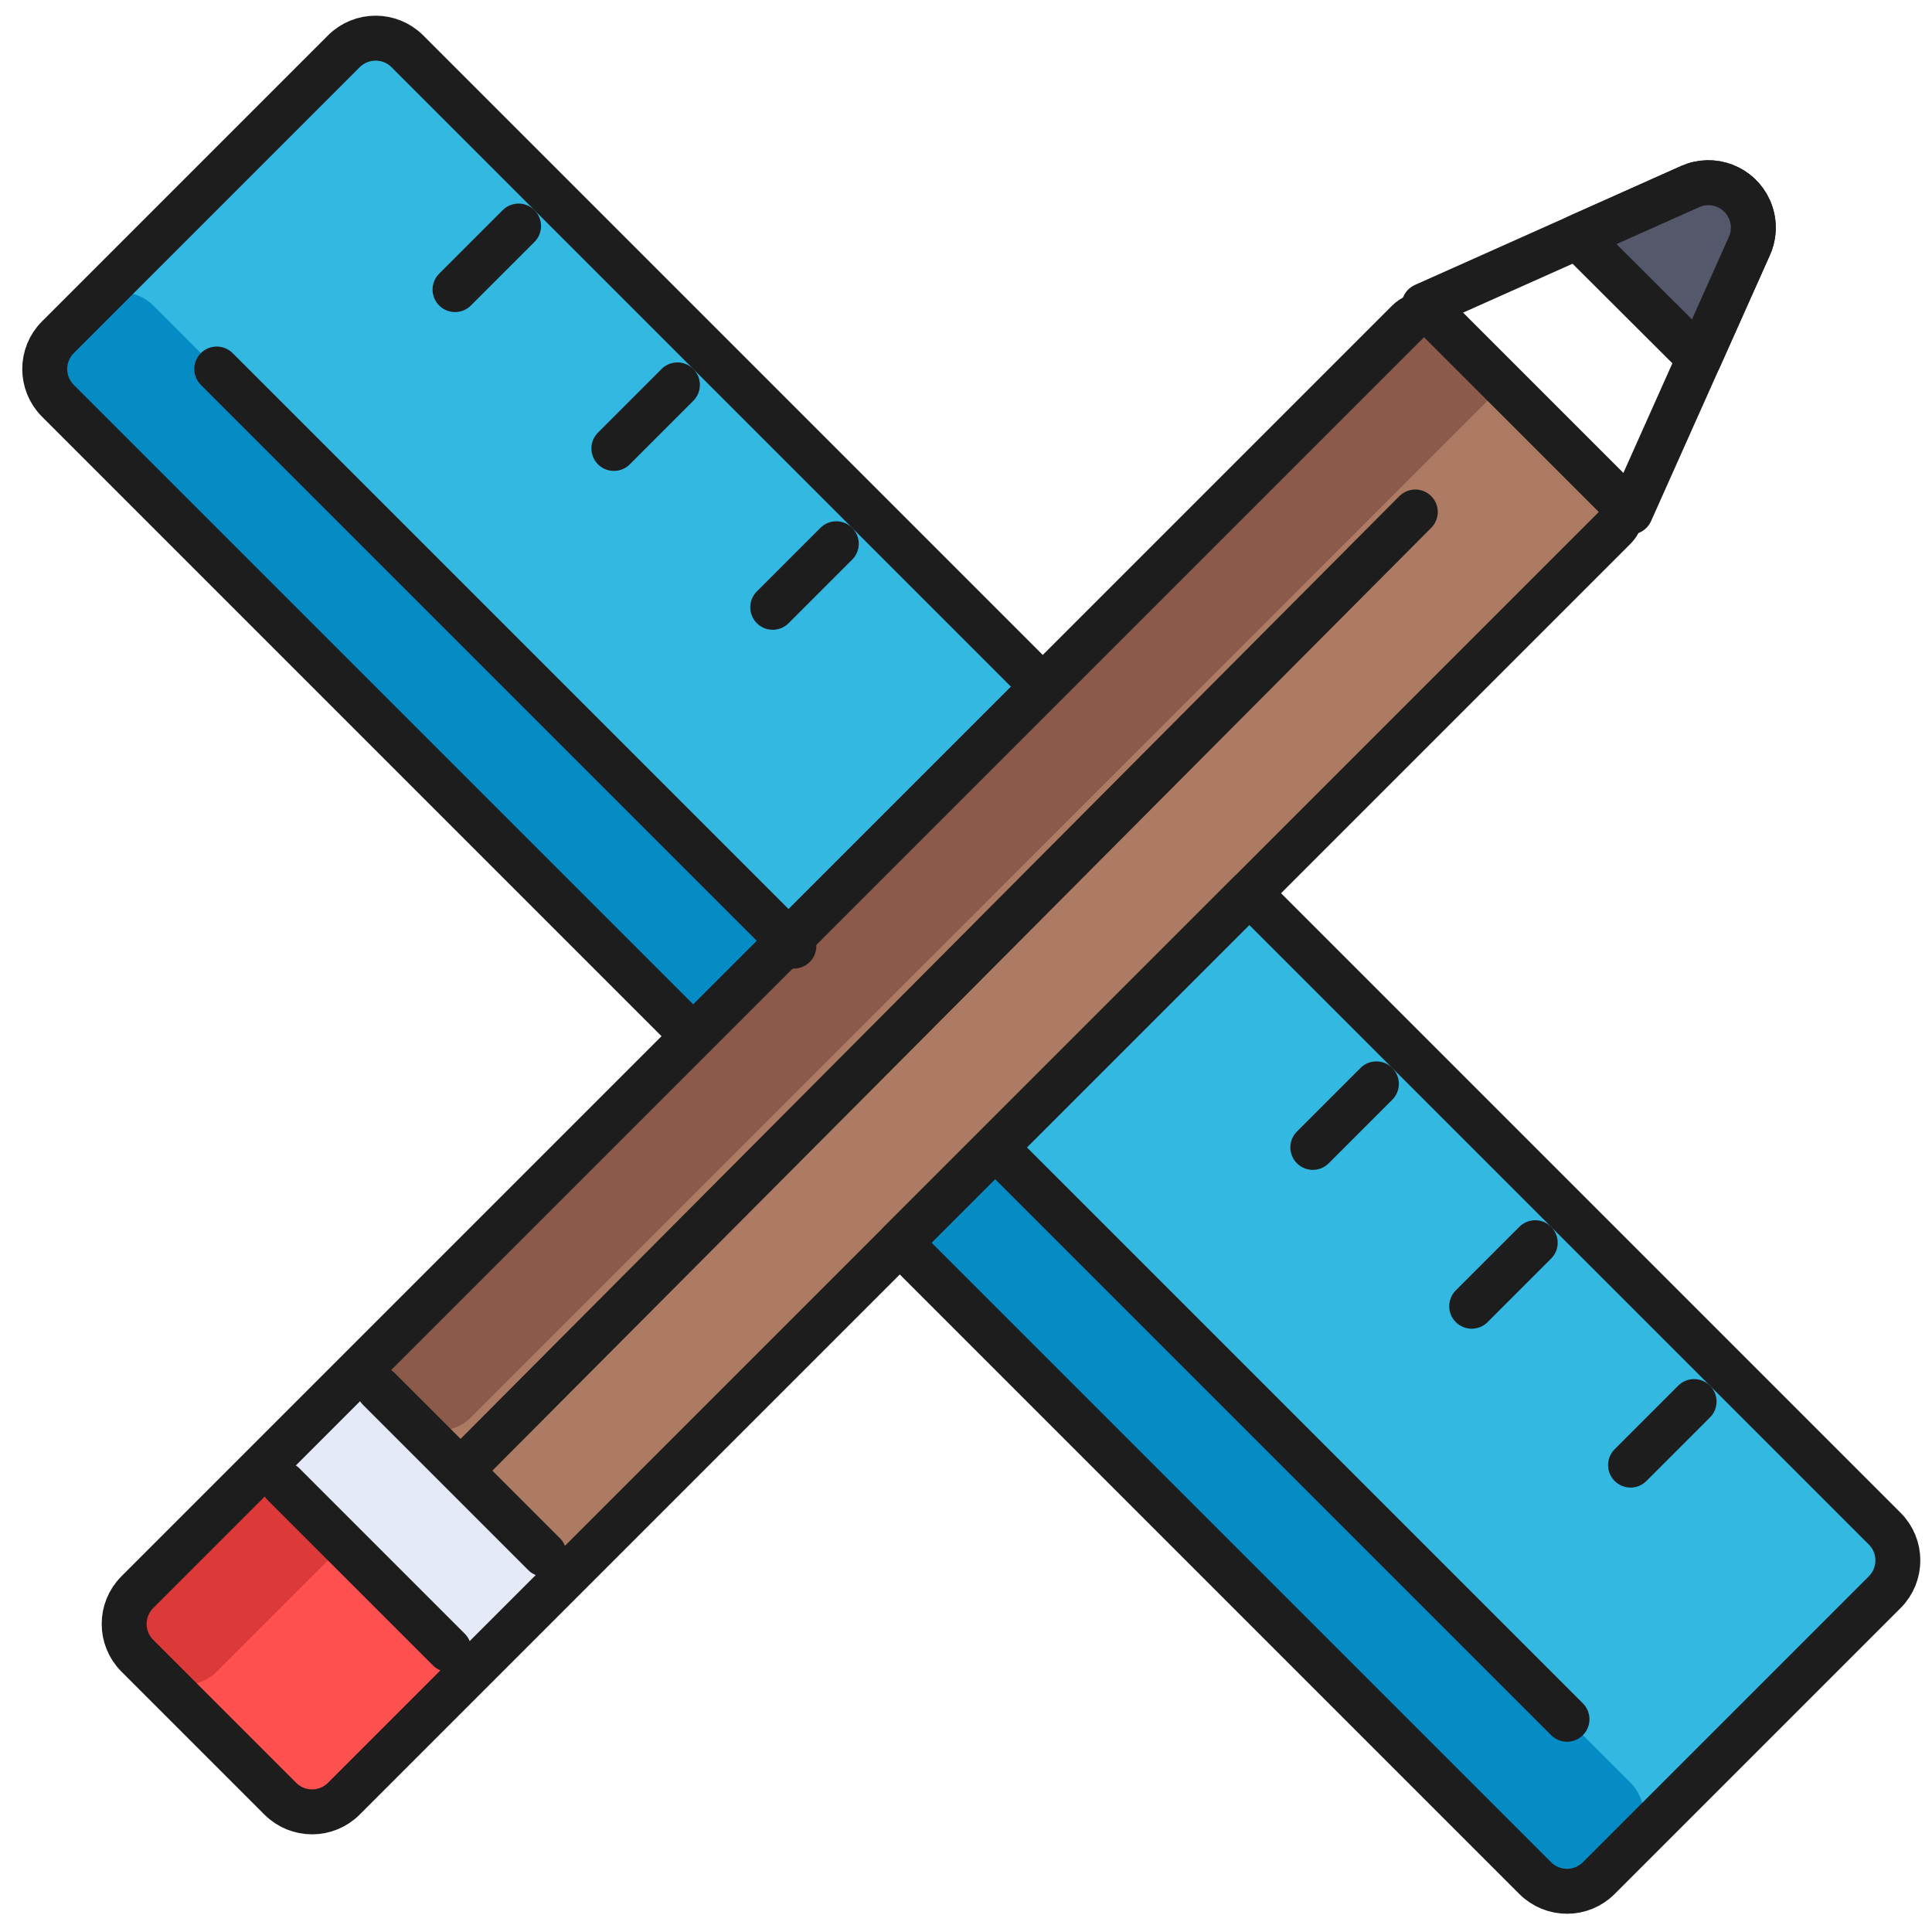
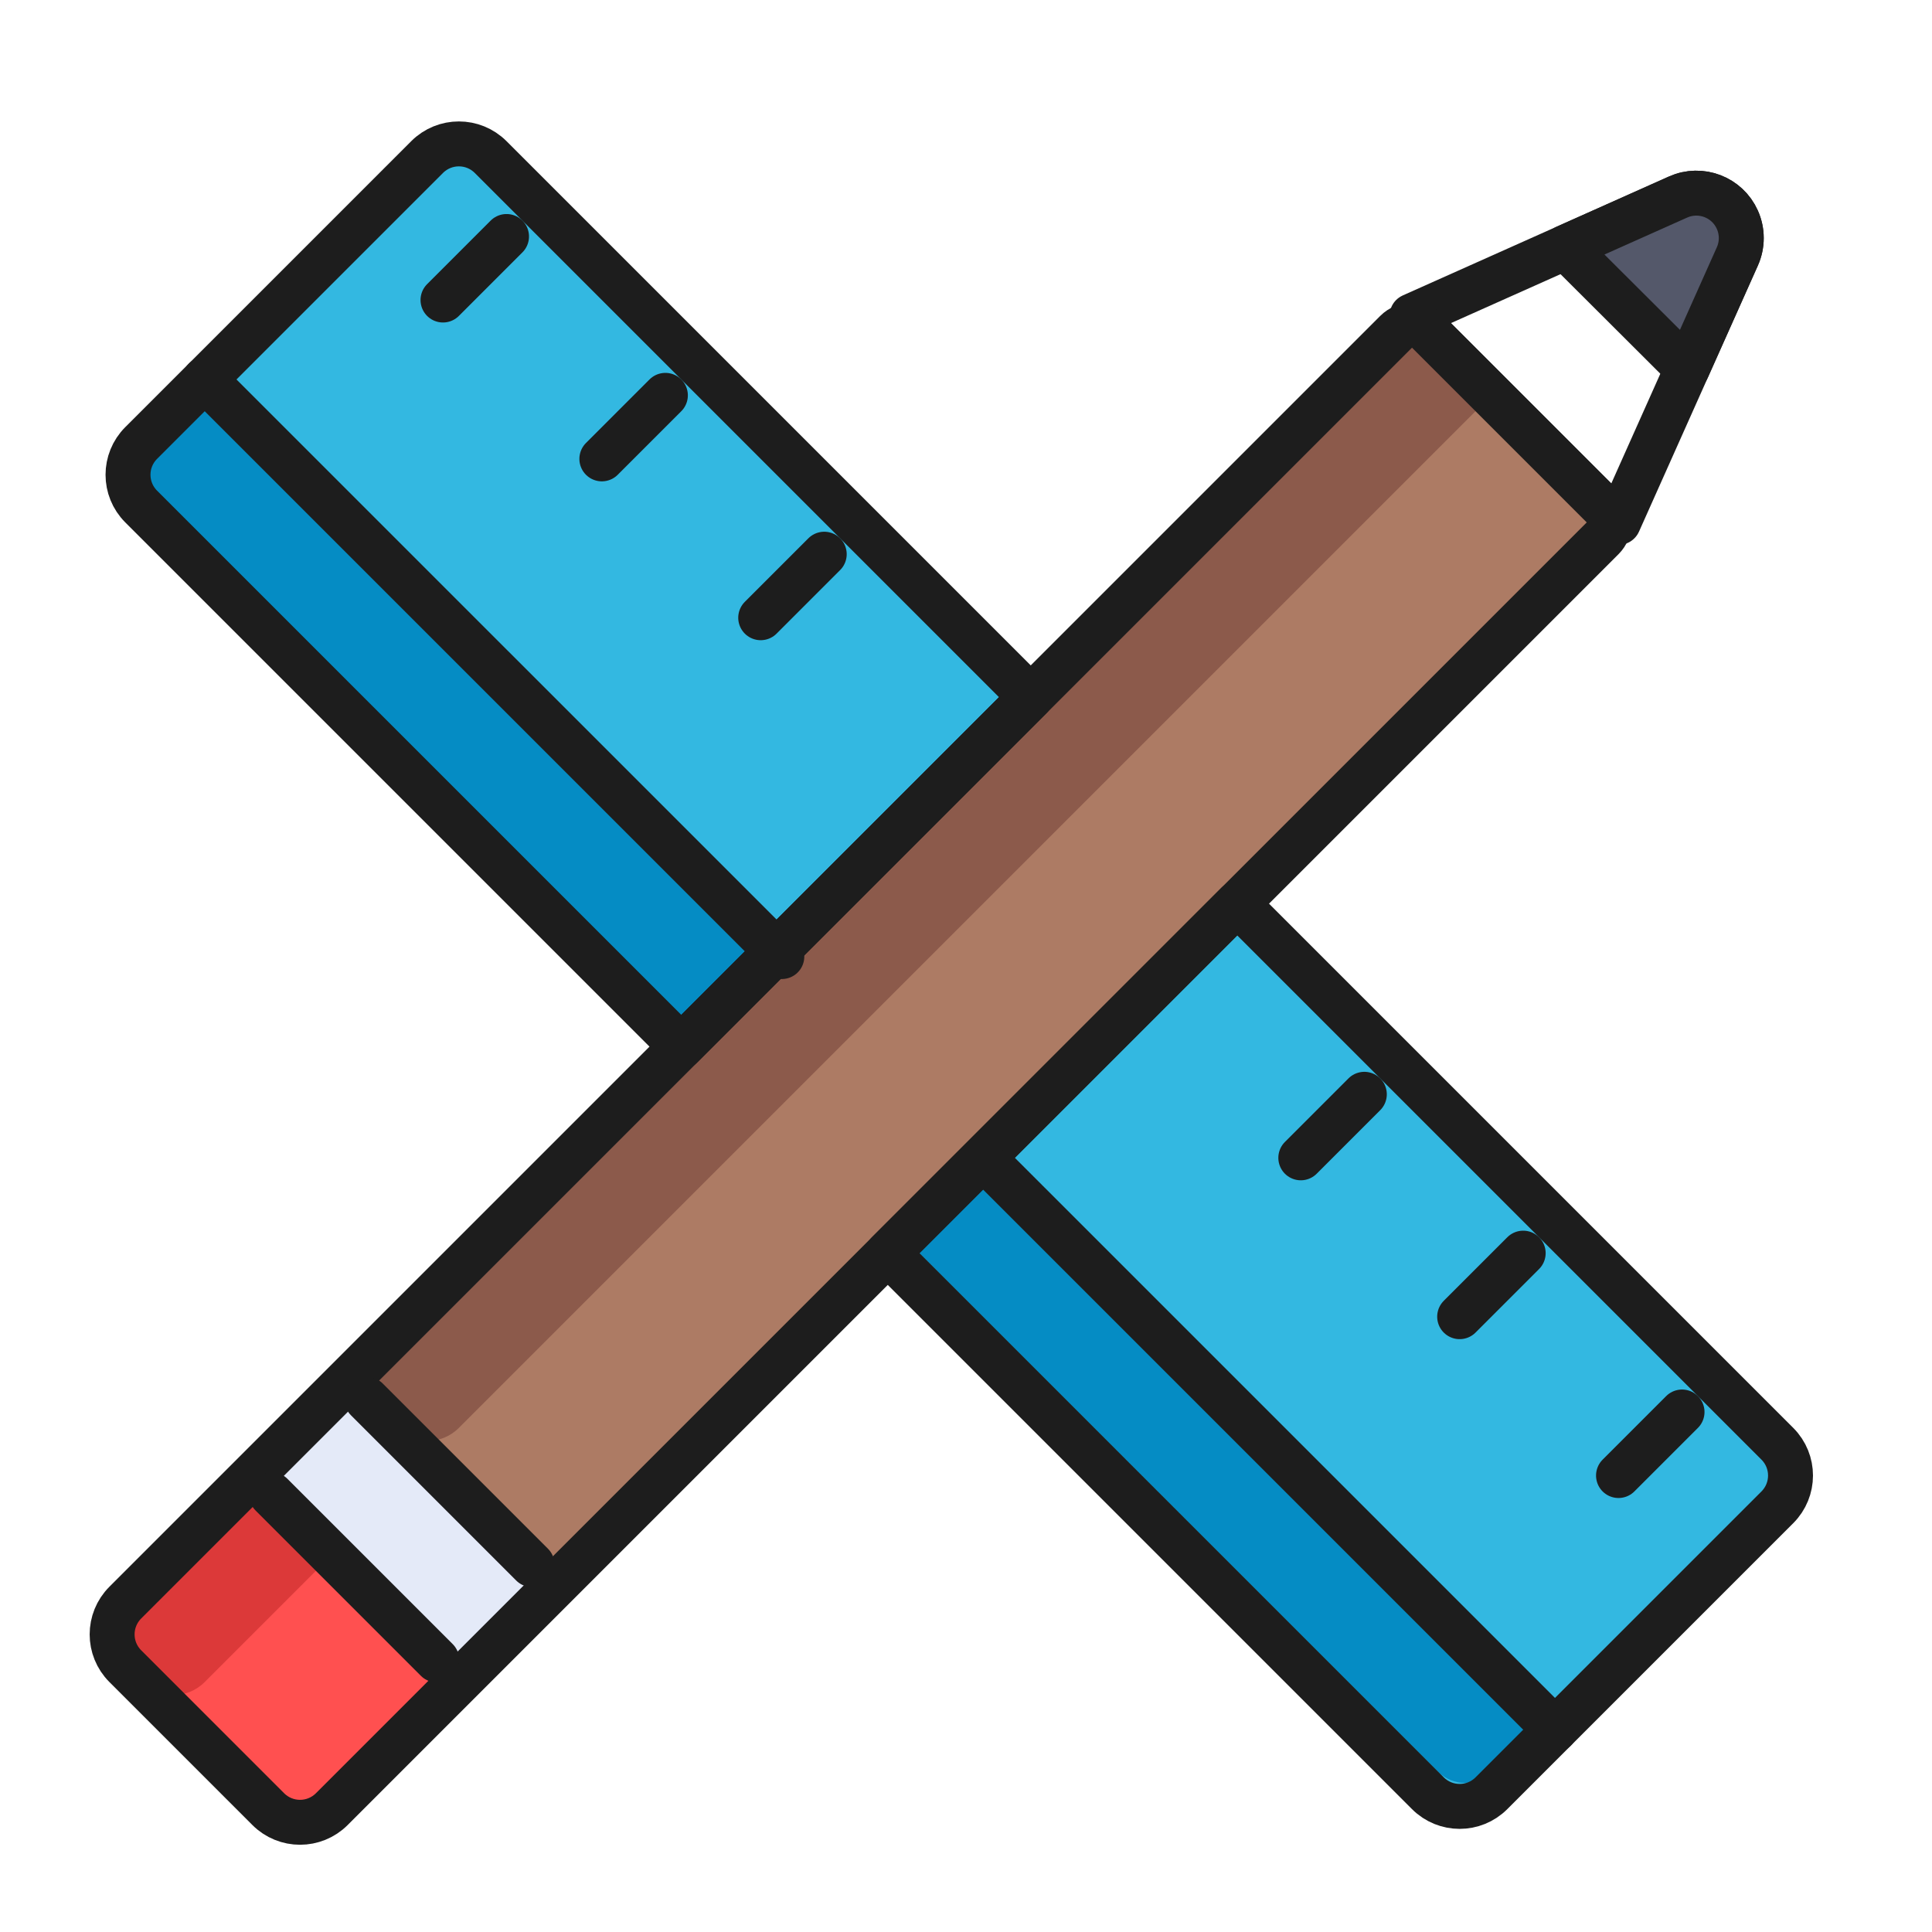
<svg xmlns="http://www.w3.org/2000/svg" width="86px" height="86px" viewBox="0 0 86 86" version="1.1">
-   <g id="howto_color_icon" stroke="none" stroke-width="1" fill="none" fill-rule="evenodd">
-     <g id="Group" transform="translate(43.58936, 42.58936) rotate(-315) translate(-43.58936, -42.58936) translate(-4.910642, -5.910642)">
-       <path d="M50.368,1.886 L55,14 L42,14 L46.632,1.886 C47.026,0.854 48.183,0.337 49.214,0.732 C49.745,0.935 50.165,1.355 50.368,1.886 Z" id="Triangle" stroke="#1D1D1D" stroke-width="2" stroke-linecap="round" stroke-linejoin="round" />
-       <path d="M50.368,1.886 L52.324,7.002 L44.672,7.012 L46.632,1.886 C47.026,0.854 48.183,0.337 49.214,0.732 C49.745,0.935 50.165,1.355 50.368,1.886 Z" id="Triangle-Copy" stroke="#1D1D1D" stroke-width="2" fill="#54586A" stroke-linecap="round" stroke-linejoin="round" />
-       <path d="M2,38 L42,38 L42,60 L2,60 C0.895,60 3.63811408e-12,59.105 3.63797881e-12,58 L3.63775676e-12,40 C3.63762149e-12,38.895 0.895,38 2,38 Z" id="Rectangle-Copy-7" fill="#33B8E1" />
-       <path d="M57,38 L97,38 L97,60 L57,60 C55.895,60 55,59.105 55,58 L55,40 C55,38.895 55.895,38 57,38 Z" id="Rectangle-Copy-6" fill="#33B8E1" transform="translate(76, 49) scale(-1, 1) translate(-76, -49) " />
-       <path d="M2,54 L42,54 L42,60 L2,60 C0.895,60 2.48348213e-12,59.105 2.48334686e-12,58 L2.48290277e-12,56 C2.4827675e-12,54.895 0.895,54 2,54 Z" id="Rectangle-Copy-9" fill="#058CC4" />
-       <path d="M2,38 L42,38 L42,60 L2,60 C0.895,60 3.63811408e-12,59.105 3.63797881e-12,58 L3.63775676e-12,40 C3.63762149e-12,38.895 0.895,38 2,38 Z" id="Rectangle" stroke="#1D1D1D" stroke-width="2" stroke-linecap="round" stroke-linejoin="round" />
-       <path d="M57,54 L97,54 L97,60 L57,60 C55.895,60 55,59.105 55,58 L55,56 C55,54.895 55.895,54 57,54 Z" id="Rectangle-Copy-8" fill="#058CC4" transform="translate(76, 57) scale(-1, 1) translate(-76, -57) " />
-       <path d="M43,14 L54,14 C54.552,14 55,14.448 55,15 L55,79 C55,80.105 54.105,81 53,81 L44,81 C42.895,81 42,80.105 42,79 L42,15 C42,14.448 42.448,14 43,14 Z" id="Rectangle-Copy" fill="#AD7B64" />
-       <path d="M57,38 L97,38 L97,60 L57,60 C55.895,60 55,59.105 55,58 L55,40 C55,38.895 55.895,38 57,38 Z" id="Rectangle-Copy-3" stroke="#1D1D1D" stroke-width="2" stroke-linecap="round" stroke-linejoin="round" transform="translate(76, 49) scale(-1, 1) translate(-76, -49) " />
-       <path d="M43,14 L46,14 C46.552,14 47,14.448 47,15 L47,79 C47,80.105 46.105,81 45,81 L44,81 C42.895,81 42,80.105 42,79 L42,15 C42,14.448 42.448,14 43,14 Z" id="Rectangle-Copy-5" fill="#8C5A4B" />
-       <path d="M43,87 L54,87 C54.552,87 55,87.448 55,88 L55,95 C55,96.105 54.105,97 53,97 L44,97 C42.895,97 42,96.105 42,95 L42,88 C42,87.448 42.448,87 43,87 Z" id="Rectangle-Copy-2" fill="#FF5050" />
-       <path d="M43,87 L46,87 C46.552,87 47,87.448 47,88 L47,95 C47,96.105 46.105,97 45,97 L44,97 C42.895,97 42,96.105 42,95 L42,88 C42,87.448 42.448,87 43,87 Z" id="Rectangle-Copy-10" fill="#DC3939" />
-       <path d="M43,81 L54,81 C54.552,81 55,81.448 55,82 L55,85 C55,86.105 54.105,87 53,87 L44,87 C42.895,87 42,86.105 42,85 L42,82 C42,81.448 42.448,81 43,81 Z" id="Rectangle-Copy-4" fill="#E4EAF8" />
-       <path d="M43,14 L54,14 C54.552,14 55,14.448 55,15 L55,95 C55,96.105 54.105,97 53,97 L44,97 C42.895,97 42,96.105 42,95 L42,15 C42,14.448 42.448,14 43,14 Z" id="Rectangle" stroke="#1D1D1D" stroke-width="2" stroke-linecap="round" stroke-linejoin="round" />
-       <path d="M43.203,87 L53.61,87" id="Line-8" stroke="#1D1D1D" stroke-width="2" stroke-linecap="round" stroke-linejoin="round" />
-       <path d="M43.203,81 L53.61,81" id="Line-8-Copy-3" stroke="#1D1D1D" stroke-width="2" stroke-linecap="round" stroke-linejoin="round" />
-       <path d="M6,54 L42.33,54" id="Line-8-Copy" stroke="#1D1D1D" stroke-width="2" stroke-linecap="round" stroke-linejoin="round" />
-       <path d="M55.872,54 L91,54" id="Line-8-Copy-2" stroke="#1D1D1D" stroke-width="2" stroke-linecap="round" stroke-linejoin="round" />
-       <path d="M11,40 L11,44" id="Line-9" stroke="#1D1D1D" stroke-width="2" stroke-linecap="round" stroke-linejoin="round" />
-       <path d="M21,40 L21,44" id="Line-9-Copy" stroke="#1D1D1D" stroke-width="2" stroke-linecap="round" stroke-linejoin="round" />
-       <path d="M31,40 L31,44" id="Line-9-Copy-2" stroke="#1D1D1D" stroke-width="2" stroke-linecap="round" stroke-linejoin="round" />
-       <path d="M65,40 L65,44" id="Line-9-Copy-5" stroke="#1D1D1D" stroke-width="2" stroke-linecap="round" stroke-linejoin="round" />
-       <path d="M75,40 L75,44" id="Line-9-Copy-4" stroke="#1D1D1D" stroke-width="2" stroke-linecap="round" stroke-linejoin="round" />
-       <path d="M85,40 L85,44" id="Line-9-Copy-3" stroke="#1D1D1D" stroke-width="2" stroke-linecap="round" stroke-linejoin="round" />
+   <g id="category-how-to-and-style-hover" stroke="none" stroke-width="1" fill="none" fill-rule="evenodd">
+     <g id="Group" transform="translate(43.05382, 43.05382) rotate(-315) translate(-43.05382, -43.05382) translate(-0.446176, -5.446176)">
+       <path d="M45.368,1.886 L50,14 L37,14 L41.632,1.886 C42.026,0.854 43.183,0.337 44.214,0.732 C44.745,0.935 45.165,1.355 45.368,1.886 Z" id="Triangle" stroke="#1D1D1D" stroke-width="2" stroke-linecap="round" stroke-linejoin="round" />
+       <path d="M45.368,1.886 L47.324,7.002 L39.672,7.012 L41.632,1.886 C42.026,0.854 43.183,0.337 44.214,0.732 C44.745,0.935 45.165,1.355 45.368,1.886 Z" id="Triangle-Copy" stroke="#1D1D1D" stroke-width="2" fill="#54586A" stroke-linecap="round" stroke-linejoin="round" />
+       <path d="M2.67,38 L37,38 L37,60 L2.67,60 C1.566,60 0.67,59.105 0.67,58 L0.67,40 C0.67,38.895 1.566,38 2.67,38 Z" id="Rectangle-Copy-7" fill="#33B8E1" />
+       <path d="M84.6,38 C85.555,38 86.33,38.895 86.33,40 L86.33,58 C86.33,59.105 85.555,60 84.6,60 L50,60 L50,38 L84.6,38 Z" id="Rectangle-Copy-6" fill="#33B8E1" />
+       <path d="M2.67,54 L37,54 L37,60 L2.67,60 C1.566,60 0.67,59.105 0.67,58 L0.67,56 C0.67,54.895 1.566,54 2.67,54 Z" id="Rectangle-Copy-9" fill="#058CC4" />
+       <path d="M83.647,54 C84.577,54 85.33,54.746 85.33,55.667 L85.33,57.333 C85.33,58.254 84.577,59 83.647,59 L50,59 L50,54 L83.647,54 Z" id="Rectangle-Copy-8" fill="#058CC4" />
+       <path d="M38,14 L49,14 C49.552,14 50,14.448 50,15 L50,79 C50,80.105 49.105,81 48,81 L39,81 C37.895,81 37,80.105 37,79 L37,15 C37,14.448 37.448,14 38,14 Z" id="Rectangle-Copy" fill="#AD7B64" />
+       <path d="M38,14 L41,14 C41.552,14 42,14.448 42,15 L42,79 C42,80.105 41.105,81 40,81 L39,81 C37.895,81 37,80.105 37,79 L37,15 C37,14.448 37.448,14 38,14 Z" id="Rectangle-Copy-5" fill="#8C5A4B" />
+       <path d="M38,87 L49,87 C49.552,87 50,87.448 50,88 L50,95 C50,96.105 49.105,97 48,97 L39,97 C37.895,97 37,96.105 37,95 L37,88 C37,87.448 37.448,87 38,87 Z" id="Rectangle-Copy-2" fill="#FF5050" />
+       <path d="M38,87 L41,87 C41.552,87 42,87.448 42,88 L42,95 C42,96.105 41.105,97 40,97 L39,97 C37.895,97 37,96.105 37,95 L37,88 C37,87.448 37.448,87 38,87 Z" id="Rectangle-Copy-10" fill="#DC3939" />
+       <path d="M38,81 L49,81 C49.552,81 50,81.448 50,82 L50,85 C50,86.105 49.105,87 48,87 L39,87 C37.895,87 37,86.105 37,85 L37,82 C37,81.448 37.448,81 38,81 Z" id="Rectangle-Copy-4" fill="#E4EAF8" />
+       <path d="M3,38 L37,38 L37,60 L3,60 C1.895,60 1,59.105 1,58 L1,40 C1,38.895 1.895,38 3,38 Z" id="Rectangle" stroke="#1D1D1D" stroke-width="2" stroke-linecap="round" stroke-linejoin="round" />
+       <path d="M52,38 L86,38 L86,60 L52,60 C50.895,60 50,59.105 50,58 L50,40 C50,38.895 50.895,38 52,38 Z" id="Rectangle-Copy-3" stroke="#1D1D1D" stroke-width="2" stroke-linecap="round" stroke-linejoin="round" transform="translate(68, 49) scale(-1, 1) translate(-68, -49) " />
+       <path d="M38,14 L49,14 C49.552,14 50,14.448 50,15 L50,95 C50,96.105 49.105,97 48,97 L39,97 C37.895,97 37,96.105 37,95 L37,15 C37,14.448 37.448,14 38,14 Z" id="Rectangle" stroke="#1D1D1D" stroke-width="2" stroke-linecap="round" stroke-linejoin="round" />
+       <path d="M38.203,87 L48.61,87" id="Line-8" stroke="#1D1D1D" stroke-width="2" stroke-linecap="round" stroke-linejoin="round" />
+       <path d="M38.203,81 L48.61,81" id="Line-8-Copy-3" stroke="#1D1D1D" stroke-width="2" stroke-linecap="round" stroke-linejoin="round" />
+       <path d="M1,54 L37.33,54" id="Line-8-Copy" stroke="#1D1D1D" stroke-width="2" stroke-linecap="round" stroke-linejoin="round" />
+       <path d="M50.872,54 L86,54" id="Line-8-Copy-2" stroke="#1D1D1D" stroke-width="2" stroke-linecap="round" stroke-linejoin="round" />
+       <path d="M6,40 L6,44" id="Line-9" stroke="#1D1D1D" stroke-width="2" stroke-linecap="round" stroke-linejoin="round" />
+       <path d="M16,40 L16,44" id="Line-9-Copy" stroke="#1D1D1D" stroke-width="2" stroke-linecap="round" stroke-linejoin="round" />
+       <path d="M26,40 L26,44" id="Line-9-Copy-2" stroke="#1D1D1D" stroke-width="2" stroke-linecap="round" stroke-linejoin="round" />
+       <path d="M60,40 L60,44" id="Line-9-Copy-5" stroke="#1D1D1D" stroke-width="2" stroke-linecap="round" stroke-linejoin="round" />
+       <path d="M70,40 L70,44" id="Line-9-Copy-4" stroke="#1D1D1D" stroke-width="2" stroke-linecap="round" stroke-linejoin="round" />
+       <path d="M80,40 L80,44" id="Line-9-Copy-3" stroke="#1D1D1D" stroke-width="2" stroke-linecap="round" stroke-linejoin="round" />
    </g>
-     <path d="M20.962,65.006 L63,22.79" id="Path-5" stroke="#1D1D1D" stroke-width="2" stroke-linecap="round" />
  </g>
</svg>
